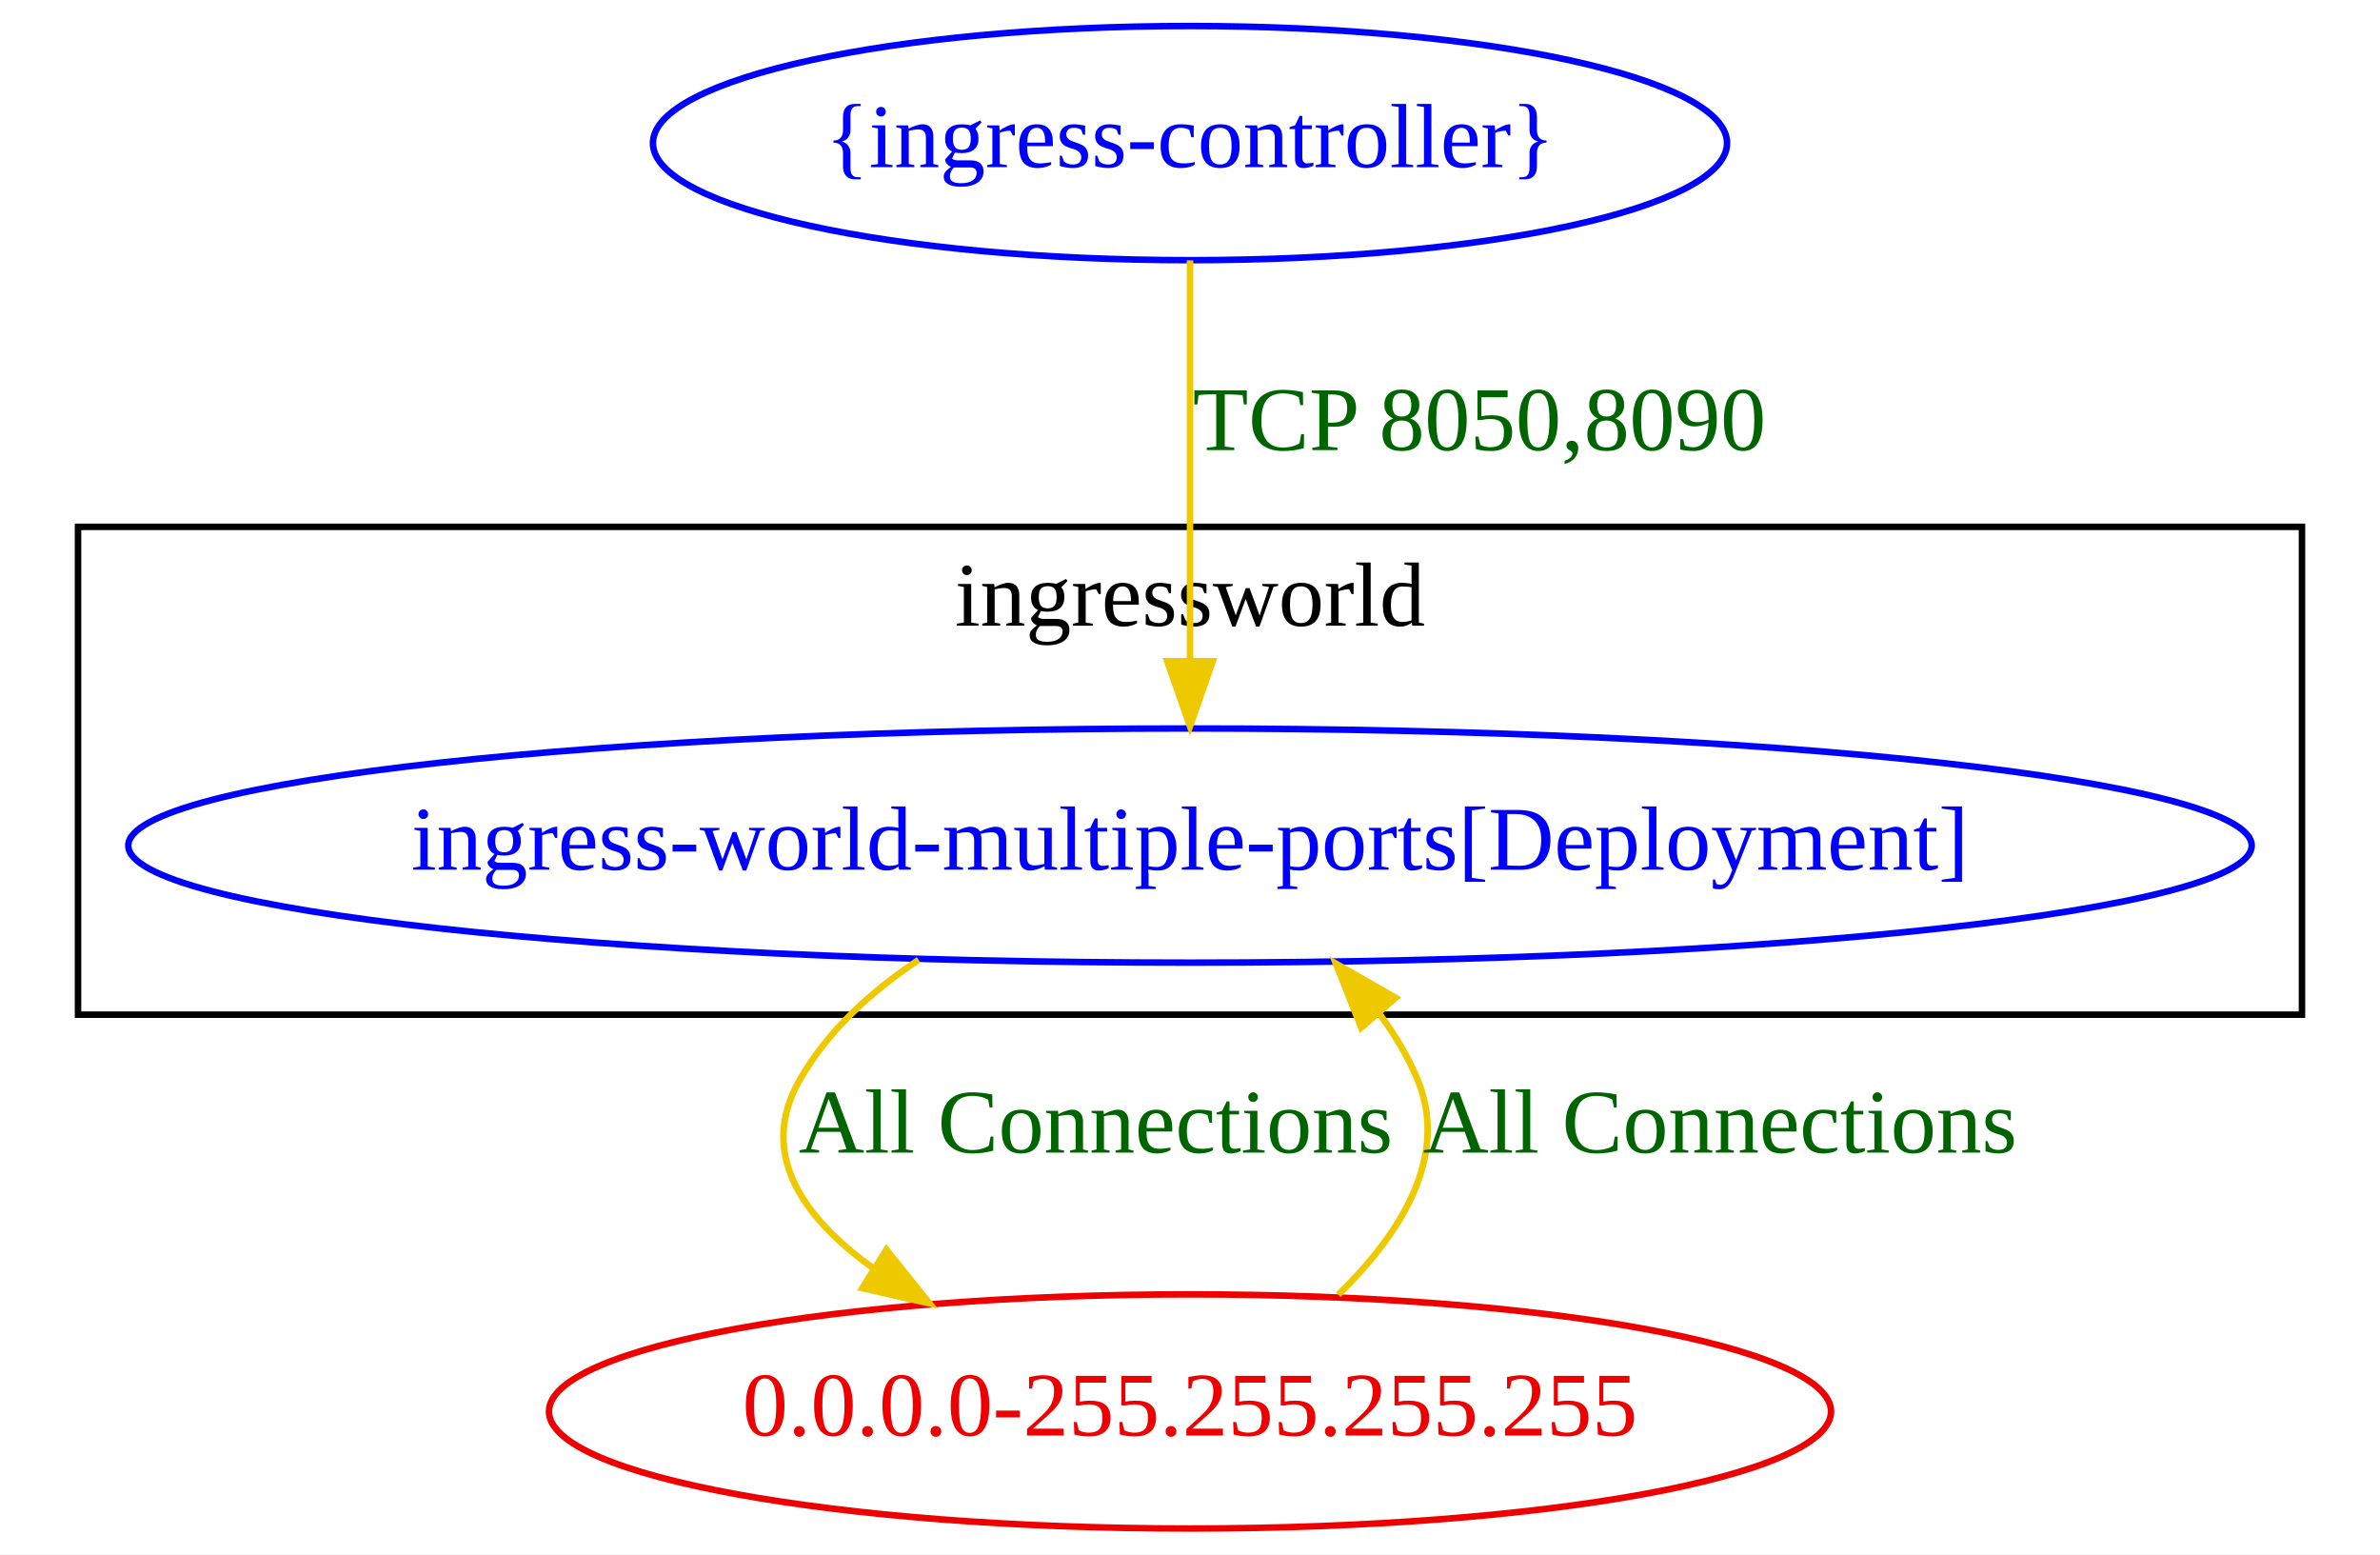
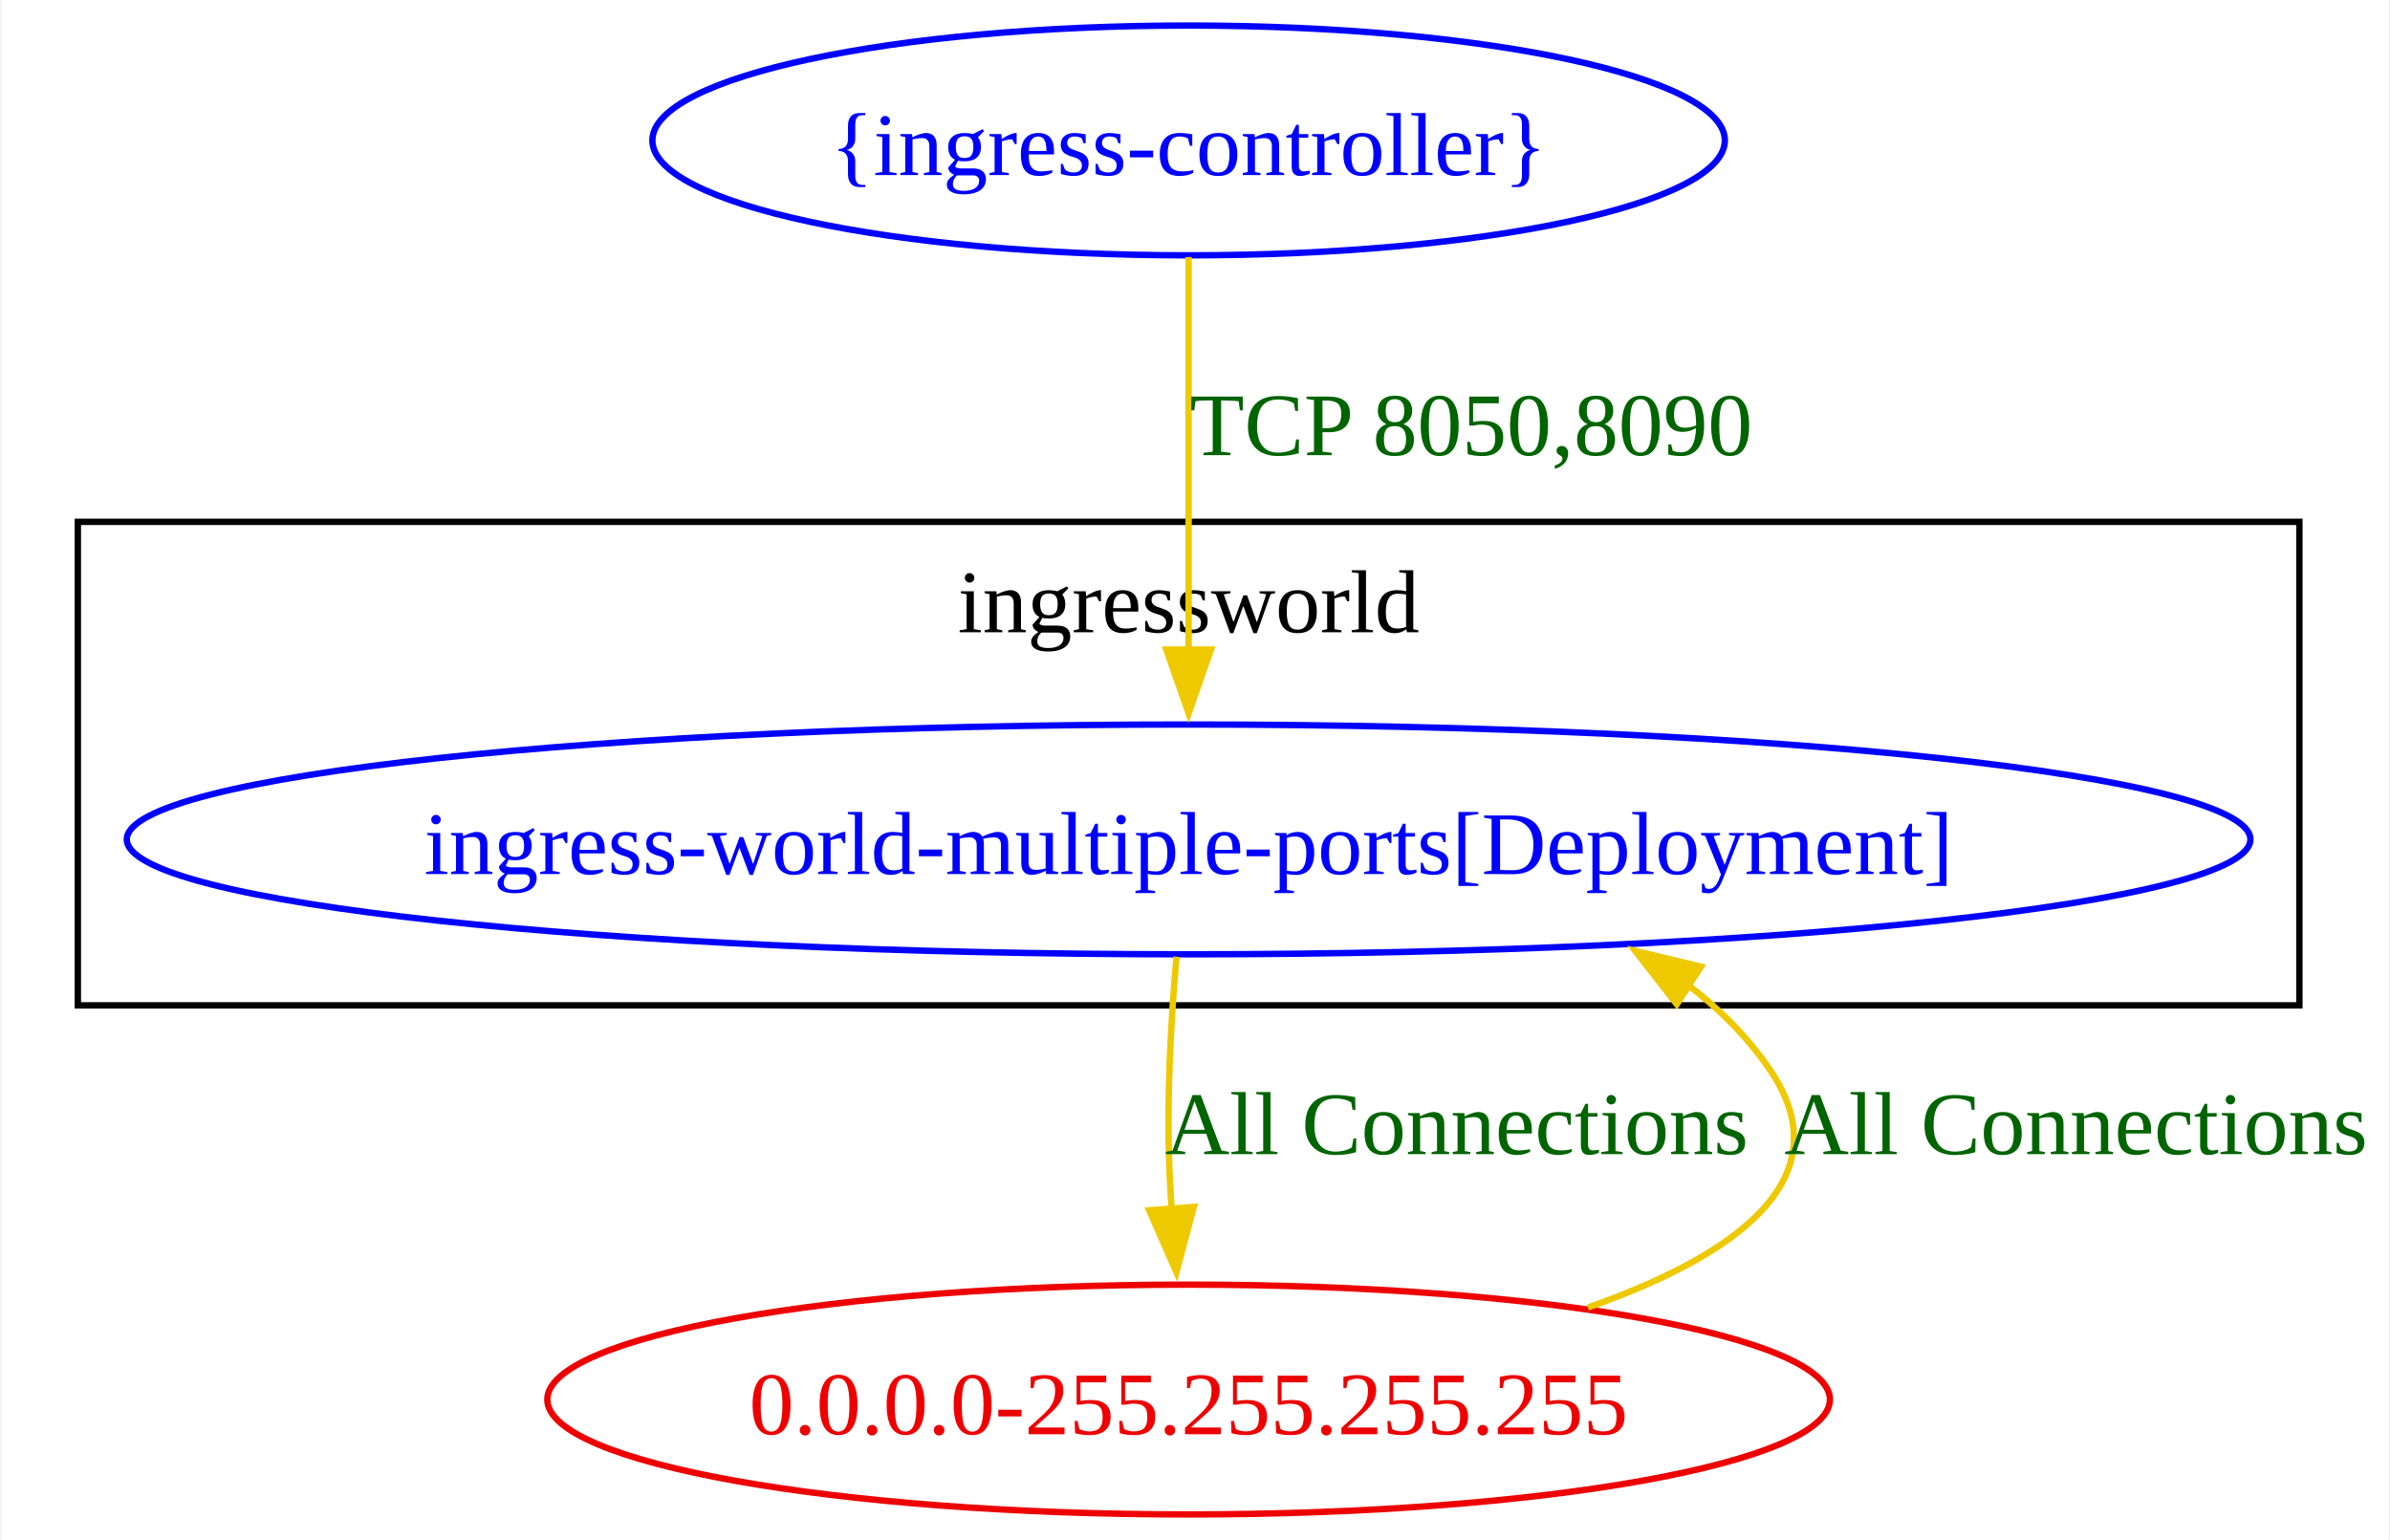
- <svg xmlns="http://www.w3.org/2000/svg" width="366pt" height="239pt" viewBox="0.00 0.00 366.00 239.00">
-   <g id="graph0" class="graph" transform="scale(1 1) rotate(0) translate(4 235)">
-     <polygon fill="white" stroke="transparent" points="-4,4 -4,-235 362,-235 362,4 -4,4" />
+ <svg xmlns="http://www.w3.org/2000/svg" width="374pt" height="241pt" viewBox="0.00 0.00 374.00 241.25">
+   <g id="graph0" class="graph" transform="scale(1 1) rotate(0) translate(4 237.25)">
+     <polygon fill="white" stroke="none" points="-4,4 -4,-237.25 370,-237.25 370,4 -4,4" />
    <g id="clust1" class="cluster">
-       <polygon fill="none" stroke="black" points="8,-79 8,-154 350,-154 350,-79 8,-79" />
-       <text text-anchor="middle" x="179" y="-138.8" font-family="Times New Roman,serif" font-size="14.00">ingressworld</text>
+       <polygon fill="none" stroke="black" points="8,-79.75 8,-155.5 356,-155.5 356,-79.75 8,-79.75" />
+       <text text-anchor="middle" x="182" y="-138.2" font-family="Times New Roman,serif" font-size="14.00">ingressworld</text>
    </g>
    <g id="node1" class="node">
-       <ellipse fill="none" stroke="blue" cx="179" cy="-105" rx="163.27" ry="18" />
-       <text text-anchor="middle" x="179" y="-101.3" font-family="Times New Roman,serif" font-size="14.00" fill="blue">ingress-world-multiple-ports[Deployment]</text>
+       <ellipse fill="none" stroke="blue" cx="182" cy="-105.75" rx="166.33" ry="18" />
+       <text text-anchor="middle" x="182" y="-100.33" font-family="Times New Roman,serif" font-size="14.00" fill="blue">ingress-world-multiple-ports[Deployment]</text>
    </g>
    <g id="node2" class="node">
-       <ellipse fill="none" stroke="#ee0000" cx="179" cy="-18" rx="98.58" ry="18" />
-       <text text-anchor="middle" x="179" y="-14.3" font-family="Times New Roman,serif" font-size="14.00" fill="#ee0000">0.0.0.0-255.255.255.255</text>
+       <ellipse fill="none" stroke="#ee0000" cx="182" cy="-18" rx="100.46" ry="18" />
+       <text text-anchor="middle" x="182" y="-12.57" font-family="Times New Roman,serif" font-size="14.00" fill="#ee0000">0.0.0.0-255.255.255.255</text>
    </g>
    <g id="edge2" class="edge">
-       <path fill="none" stroke="#eec900" d="M137.27,-87.42C129.96,-82.59 123.32,-76.53 119,-69 112.53,-57.74 119.3,-47.91 130.3,-40.01" />
-       <polygon fill="#eec900" stroke="#eec900" points="132.32,-42.88 138.94,-34.61 128.6,-36.95 132.32,-42.88" />
-       <text text-anchor="middle" x="164.5" y="-57.8" font-family="Times New Roman,serif" font-size="14.00" fill="darkgreen">All Connections</text>
+       <path fill="none" stroke="#eec900" d="M180.1,-87.38C179.24,-77.58 178.52,-65.11 179,-54 179.09,-51.94 179.21,-49.82 179.34,-47.68" />
+       <polygon fill="#eec900" stroke="#eec900" points="182.81,-48.18 180.09,-37.94 175.83,-47.64 182.81,-48.18" />
+       <text text-anchor="middle" x="224" y="-56.45" font-family="Times New Roman,serif" font-size="14.00" fill="darkgreen">All Connections</text>
    </g>
    <g id="edge1" class="edge">
-       <path fill="none" stroke="#eec900" d="M201.8,-35.94C211.23,-45.14 218.95,-57.06 214,-69 212.53,-72.54 210.51,-75.91 208.18,-79.07" />
-       <polygon fill="#eec900" stroke="#eec900" points="205.33,-77.01 201.43,-86.86 210.62,-81.59 205.33,-77.01" />
-       <text text-anchor="middle" x="260.5" y="-57.8" font-family="Times New Roman,serif" font-size="14.00" fill="darkgreen">All Connections</text>
+       <path fill="none" stroke="#eec900" d="M244.54,-32.41C267.31,-40.41 284.88,-52.45 273,-69.75 269.47,-74.9 265.06,-79.28 260.11,-83.03" />
+       <polygon fill="#eec900" stroke="#eec900" points="258.47,-79.92 251.96,-88.28 262.26,-85.81 258.47,-79.92" />
+       <text text-anchor="middle" x="321" y="-56.45" font-family="Times New Roman,serif" font-size="14.00" fill="darkgreen">All Connections</text>
    </g>
    <g id="node3" class="node">
-       <ellipse fill="none" stroke="blue" cx="179" cy="-213" rx="82.59" ry="18" />
-       <text text-anchor="middle" x="179" y="-209.3" font-family="Times New Roman,serif" font-size="14.00" fill="blue">{ingress-controller}</text>
+       <ellipse fill="none" stroke="blue" cx="182" cy="-215.25" rx="84" ry="18" />
+       <text text-anchor="middle" x="182" y="-209.82" font-family="Times New Roman,serif" font-size="14.00" fill="blue">{ingress-controller}</text>
    </g>
    <g id="edge3" class="edge">
-       <path fill="none" stroke="#eec900" d="M179,-194.97C179,-178.38 179,-152.88 179,-133.43" />
-       <polygon fill="#eec900" stroke="#eec900" points="182.5,-133.34 179,-123.34 175.5,-133.34 182.5,-133.34" />
-       <text text-anchor="middle" x="223.5" y="-165.8" font-family="Times New Roman,serif" font-size="14.00" fill="darkgreen">TCP 8050,8090</text>
+       <path fill="none" stroke="#eec900" d="M182,-196.98C182,-180.37 182,-154.95 182,-135.32" />
+       <polygon fill="#eec900" stroke="#eec900" points="185.5,-135.49 182,-125.49 178.5,-135.49 185.5,-135.49" />
+       <text text-anchor="middle" x="226.25" y="-165.95" font-family="Times New Roman,serif" font-size="14.00" fill="darkgreen">TCP 8050,8090</text>
    </g>
  </g>
</svg>
